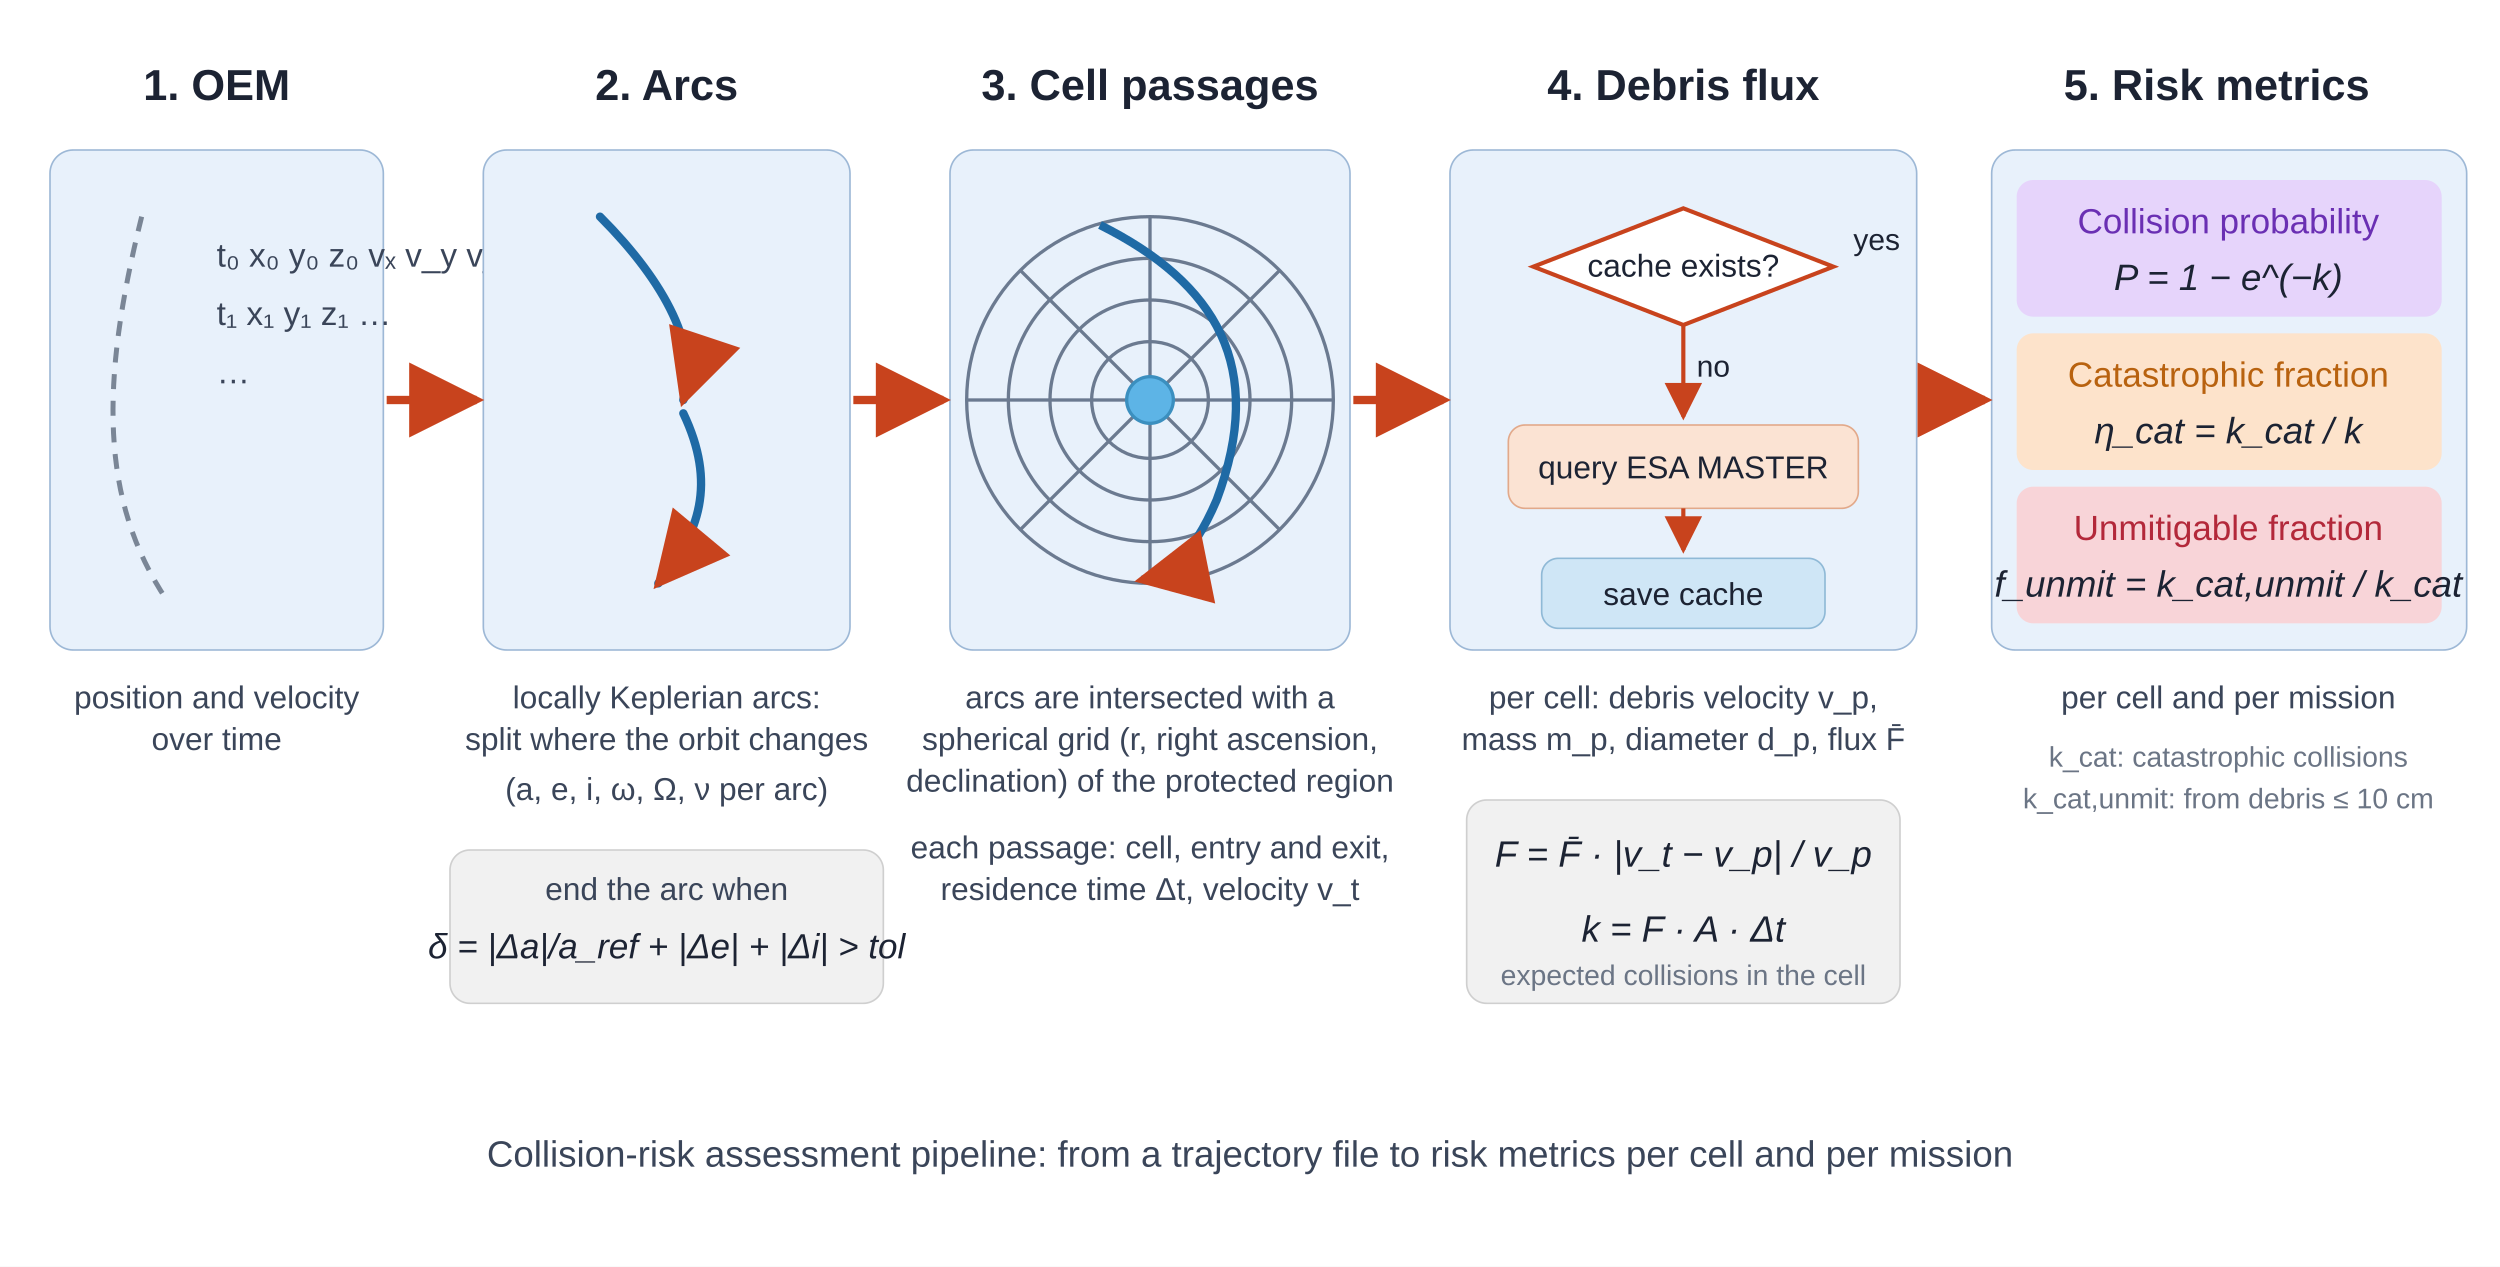
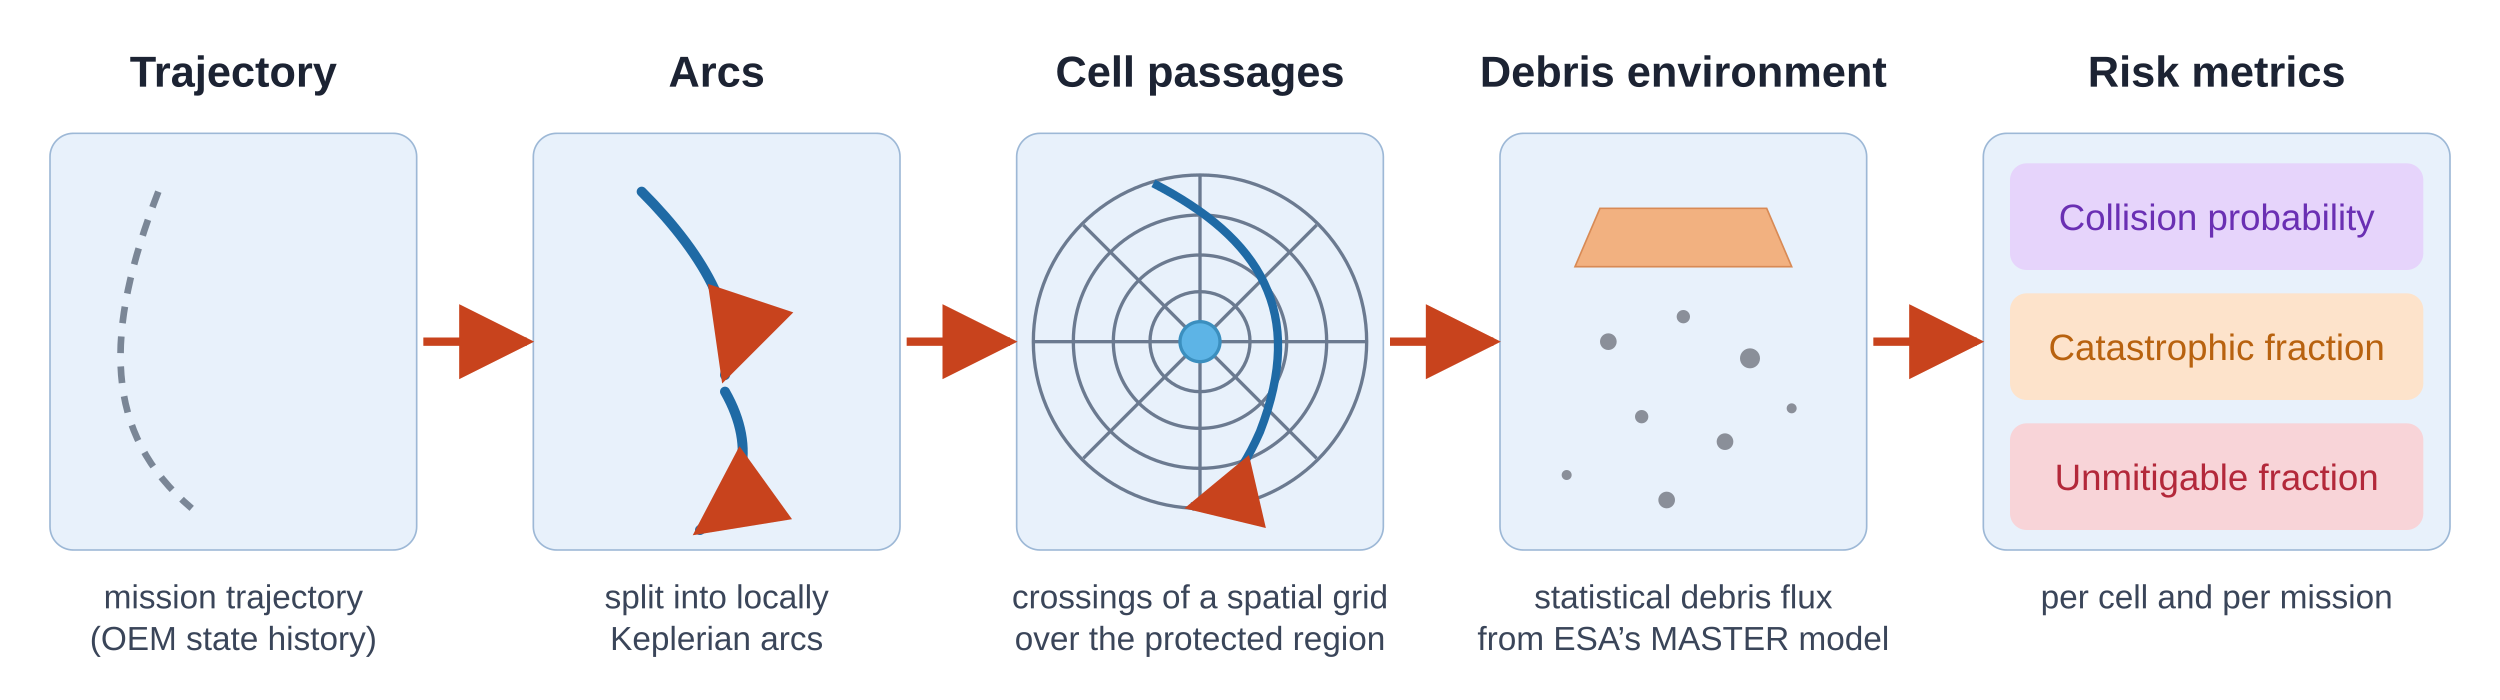
- <svg xmlns="http://www.w3.org/2000/svg" viewBox="0 0 1500 760" font-family="'Segoe UI', Arial, Helvetica, sans-serif">
+ <svg xmlns="http://www.w3.org/2000/svg" width="1500" height="420" viewBox="0 0 1500 420" font-family="'Segoe UI', Arial, Helvetica, sans-serif">
  <defs>
    <marker id="a" viewBox="0 0 10 10" refX="9" refY="5" markerWidth="9" markerHeight="9" orient="auto-start-reverse">
      <path d="M0,0 L10,5 L0,10 z" fill="#c8431d" />
    </marker>
  </defs>
-   <rect width="1500" height="760" fill="#ffffff" />
+   <rect width="1500" height="420" fill="#ffffff" />
  <g font-size="26" font-weight="600" fill="#1c2333" text-anchor="middle">
-     <text x="130" y="60">1. OEM</text>
-     <text x="400" y="60">2. Arcs</text>
-     <text x="690" y="60">3. Cell passages</text>
-     <text x="1010" y="60">4. Debris flux</text>
-     <text x="1330" y="60">5. Risk metrics</text>
+     <text x="140" y="52">Trajectory</text>
+     <text x="430" y="52">Arcs</text>
+     <text x="720" y="52">Cell passages</text>
+     <text x="1010" y="52">Debris environment</text>
+     <text x="1330" y="52">Risk metrics</text>
  </g>
-   <rect x="30" y="90" width="200" height="300" rx="14" fill="#e8f1fb" stroke="#9db8d6" />
-   <path d="M85,130 C60,230 60,300 100,360" fill="none" stroke="#7a8696" stroke-width="3" stroke-dasharray="9 7" />
-   <g font-size="20" fill="#3a4559">
-     <text x="130" y="160" text-anchor="start">t₀ x₀ y₀ z₀ vₓ v_y v_z</text>
-     <text x="130" y="195">t₁ x₁ y₁ z₁ …</text>
-     <text x="130" y="230">…</text>
+   <rect x="30" y="80" width="220" height="250" rx="14" fill="#e8f1fb" stroke="#9db8d6" />
+   <path d="M95,115 C62,200 62,260 115,305" fill="none" stroke="#7a8696" stroke-width="4" stroke-dasharray="10 8" />
+   <text x="140" y="365" font-size="20" fill="#3a4559" text-anchor="middle">mission trajectory</text>
+   <text x="140" y="390" font-size="20" fill="#3a4559" text-anchor="middle">(OEM state history)</text>
+   <rect x="320" y="80" width="220" height="250" rx="14" fill="#e8f1fb" stroke="#9db8d6" />
+   <g fill="none" stroke="#1f6aa5" stroke-width="6" stroke-linecap="round">
+     <path d="M385,115 C425,155 445,195 435,225" marker-end="url(#a)" />
+     <path d="M435,235 C455,270 445,300 420,318" marker-end="url(#a)" />
  </g>
-   <text x="130" y="425" font-size="19" fill="#3a4559" text-anchor="middle">position and velocity</text>
-   <text x="130" y="450" font-size="19" fill="#3a4559" text-anchor="middle">over time</text>
-   <rect x="290" y="90" width="220" height="300" rx="14" fill="#e8f1fb" stroke="#9db8d6" />
-   <g fill="none" stroke="#1f6aa5" stroke-width="5" stroke-linecap="round">
-     <path d="M360,130 C400,170 420,210 410,240" marker-end="url(#a)" />
-     <path d="M410,248 C430,290 420,320 395,350" marker-end="url(#a)" />
+   <text x="430" y="365" font-size="20" fill="#3a4559" text-anchor="middle">split into locally</text>
+   <text x="430" y="390" font-size="20" fill="#3a4559" text-anchor="middle">Keplerian arcs</text>
+   <rect x="610" y="80" width="220" height="250" rx="14" fill="#e8f1fb" stroke="#9db8d6" />
+   <g transform="translate(720,205)" fill="none" stroke="#6b7a90" stroke-width="2">
+     <circle r="100" />
+     <circle r="76" />
+     <circle r="52" />
+     <circle r="30" />
+     <path d="M0,-100 V100 M-100,0 H100 M-70,-70 L70,70 M70,-70 L-70,70" />
+     <circle r="12" fill="#5db4e6" stroke="#3b8fbf" />
+     <path d="M-28,-95 C36,-62 64,-18 36,54 C22,86 8,96 -5,99" stroke="#1f6aa5" stroke-width="5" marker-end="url(#a)" />
  </g>
-   <text x="400" y="425" font-size="19" fill="#3a4559" text-anchor="middle">locally Keplerian arcs:</text>
-   <text x="400" y="450" font-size="19" fill="#3a4559" text-anchor="middle">split where the orbit changes</text>
-   <text x="400" y="480" font-size="19" fill="#3a4559" text-anchor="middle">(a, e, i, ω, Ω, ν per arc)</text>
-   <rect x="270" y="510" width="260" height="92" rx="12" fill="#f1f1f1" stroke="#cfcfcf" />
-   <text x="400" y="540" font-size="19" fill="#3a4559" text-anchor="middle">end the arc when</text>
-   <text x="400" y="575" font-size="21" font-style="italic" fill="#1c2333" text-anchor="middle">δ = |Δa|/a_ref + |Δe| + |Δi| &gt; tol</text>
-   <rect x="570" y="90" width="240" height="300" rx="14" fill="#e8f1fb" stroke="#9db8d6" />
-   <g transform="translate(690,240)" fill="none" stroke="#6b7a90" stroke-width="2">
-     <circle r="110" />
-     <circle r="85" />
-     <circle r="60" />
-     <circle r="35" />
-     <path d="M0,-110 V110 M-110,0 H110 M-78,-78 L78,78 M78,-78 L-78,78" />
-     <circle r="14" fill="#5db4e6" stroke="#3b8fbf" />
-     <path d="M-30,-105 C40,-70 70,-20 40,60 C25,95 10,105 -5,108" stroke="#1f6aa5" stroke-width="5" marker-end="url(#a)" />
+   <text x="720" y="365" font-size="20" fill="#3a4559" text-anchor="middle">crossings of a spatial grid</text>
+   <text x="720" y="390" font-size="20" fill="#3a4559" text-anchor="middle">over the protected region</text>
+   <rect x="900" y="80" width="220" height="250" rx="14" fill="#e8f1fb" stroke="#9db8d6" />
+   <path d="M960,125 L1060,125 L1075,160 L945,160 Z" fill="#f2b180" stroke="#d88a55" />
+   <g fill="#8a8f99">
+     <circle cx="965" cy="205" r="5" />
+     <circle cx="1010" cy="190" r="4" />
+     <circle cx="1050" cy="215" r="6" />
+     <circle cx="985" cy="250" r="4" />
+     <circle cx="1035" cy="265" r="5" />
+     <circle cx="1075" cy="245" r="3" />
+     <circle cx="940" cy="285" r="3" />
+     <circle cx="1000" cy="300" r="5" />
  </g>
-   <text x="690" y="425" font-size="19" fill="#3a4559" text-anchor="middle">arcs are intersected with a</text>
-   <text x="690" y="450" font-size="19" fill="#3a4559" text-anchor="middle">spherical grid (r, right ascension,</text>
-   <text x="690" y="475" font-size="19" fill="#3a4559" text-anchor="middle">declination) of the protected region</text>
-   <text x="690" y="515" font-size="19" fill="#3a4559" text-anchor="middle">each passage: cell, entry and exit,</text>
-   <text x="690" y="540" font-size="19" fill="#3a4559" text-anchor="middle">residence time Δt, velocity v_t</text>
-   <rect x="870" y="90" width="280" height="300" rx="14" fill="#e8f1fb" stroke="#9db8d6" />
-   <polygon points="1010,125 1100,160 1010,195 920,160" fill="#fff" stroke="#c8431d" stroke-width="2.5" />
-   <text x="1010" y="166" font-size="19" fill="#1c2333" text-anchor="middle">cache exists?</text>
-   <text x="1112" y="150" font-size="18" fill="#1c2333">yes</text>
-   <text x="1018" y="226" font-size="18" fill="#1c2333">no</text>
-   <path d="M1010,195 V250" stroke="#c8431d" stroke-width="2.5" fill="none" marker-end="url(#a)" />
-   <rect x="905" y="255" width="210" height="50" rx="10" fill="#fbe3d3" stroke="#e2a98a" />
-   <text x="1010" y="287" font-size="19" fill="#1c2333" text-anchor="middle">query ESA MASTER</text>
-   <path d="M1010,305 V330" stroke="#c8431d" stroke-width="2.5" fill="none" marker-end="url(#a)" />
-   <rect x="925" y="335" width="170" height="42" rx="10" fill="#cfe6f6" stroke="#8fb9d6" />
-   <text x="1010" y="363" font-size="19" fill="#1c2333" text-anchor="middle">save cache</text>
-   <text x="1010" y="425" font-size="19" fill="#3a4559" text-anchor="middle">per cell: debris velocity v_p,</text>
-   <text x="1010" y="450" font-size="19" fill="#3a4559" text-anchor="middle">mass m_p, diameter d_p, flux F̄</text>
-   <rect x="880" y="480" width="260" height="122" rx="12" fill="#f1f1f1" stroke="#cfcfcf" />
-   <text x="1010" y="520" font-size="22" font-style="italic" fill="#1c2333" text-anchor="middle">F = F̄ · |v_t − v_p| / v_p</text>
-   <text x="1010" y="565" font-size="22" font-style="italic" fill="#1c2333" text-anchor="middle">k = F · A · Δt</text>
-   <text x="1010" y="591" font-size="17" fill="#6b7585" text-anchor="middle">expected collisions in the cell</text>
-   <rect x="1195" y="90" width="285" height="300" rx="14" fill="#e8f1fb" stroke="#9db8d6" />
-   <rect x="1210" y="108" width="255" height="82" rx="10" fill="#e6d4fb" />
-   <text x="1337" y="140" font-size="21" fill="#6a2fb3" text-anchor="middle">Collision probability</text>
-   <text x="1337" y="174" font-size="22" font-style="italic" fill="#1c2333" text-anchor="middle">P = 1 − e^(−k)</text>
-   <rect x="1210" y="200" width="255" height="82" rx="10" fill="#fde3cb" />
-   <text x="1337" y="232" font-size="21" fill="#b8620f" text-anchor="middle">Catastrophic fraction</text>
-   <text x="1337" y="266" font-size="22" font-style="italic" fill="#1c2333" text-anchor="middle">η_cat = k_cat / k</text>
-   <rect x="1210" y="292" width="255" height="82" rx="10" fill="#f8d4d8" />
-   <text x="1337" y="324" font-size="21" fill="#b3283a" text-anchor="middle">Unmitigable fraction</text>
-   <text x="1337" y="358" font-size="22" font-style="italic" fill="#1c2333" text-anchor="middle">f_unmit = k_cat,unmit / k_cat</text>
-   <text x="1337" y="425" font-size="19" fill="#3a4559" text-anchor="middle">per cell and per mission</text>
-   <text x="1337" y="460" font-size="17" fill="#6b7585" text-anchor="middle">k_cat: catastrophic collisions</text>
-   <text x="1337" y="485" font-size="17" fill="#6b7585" text-anchor="middle">k_cat,unmit: from debris ≤ 10 cm</text>
+   <text x="1010" y="365" font-size="20" fill="#3a4559" text-anchor="middle">statistical debris flux</text>
+   <text x="1010" y="390" font-size="20" fill="#3a4559" text-anchor="middle">from ESA’s MASTER model</text>
+   <rect x="1190" y="80" width="280" height="250" rx="14" fill="#e8f1fb" stroke="#9db8d6" />
+   <rect x="1206" y="98" width="248" height="64" rx="10" fill="#e6d4fb" />
+   <text x="1330" y="138" font-size="22" fill="#6a2fb3" text-anchor="middle">Collision probability</text>
+   <rect x="1206" y="176" width="248" height="64" rx="10" fill="#fde3cb" />
+   <text x="1330" y="216" font-size="22" fill="#b8620f" text-anchor="middle">Catastrophic fraction</text>
+   <rect x="1206" y="254" width="248" height="64" rx="10" fill="#f8d4d8" />
+   <text x="1330" y="294" font-size="22" fill="#b3283a" text-anchor="middle">Unmitigable fraction</text>
+   <text x="1330" y="365" font-size="20" fill="#3a4559" text-anchor="middle">per cell and per mission</text>
  <g stroke="#c8431d" stroke-width="5" fill="none" marker-end="url(#a)">
-     <path d="M232,240 H286" />
-     <path d="M512,240 H566" />
-     <path d="M812,240 H866" />
-     <path d="M1152,240 H1191" />
+     <path d="M254,205 H316" />
+     <path d="M544,205 H606" />
+     <path d="M834,205 H896" />
+     <path d="M1124,205 H1186" />
  </g>
-   <text x="750" y="700" font-size="22" fill="#3a4559" text-anchor="middle">Collision-risk assessment pipeline: from a trajectory file to risk metrics per cell and per mission</text>
</svg>
